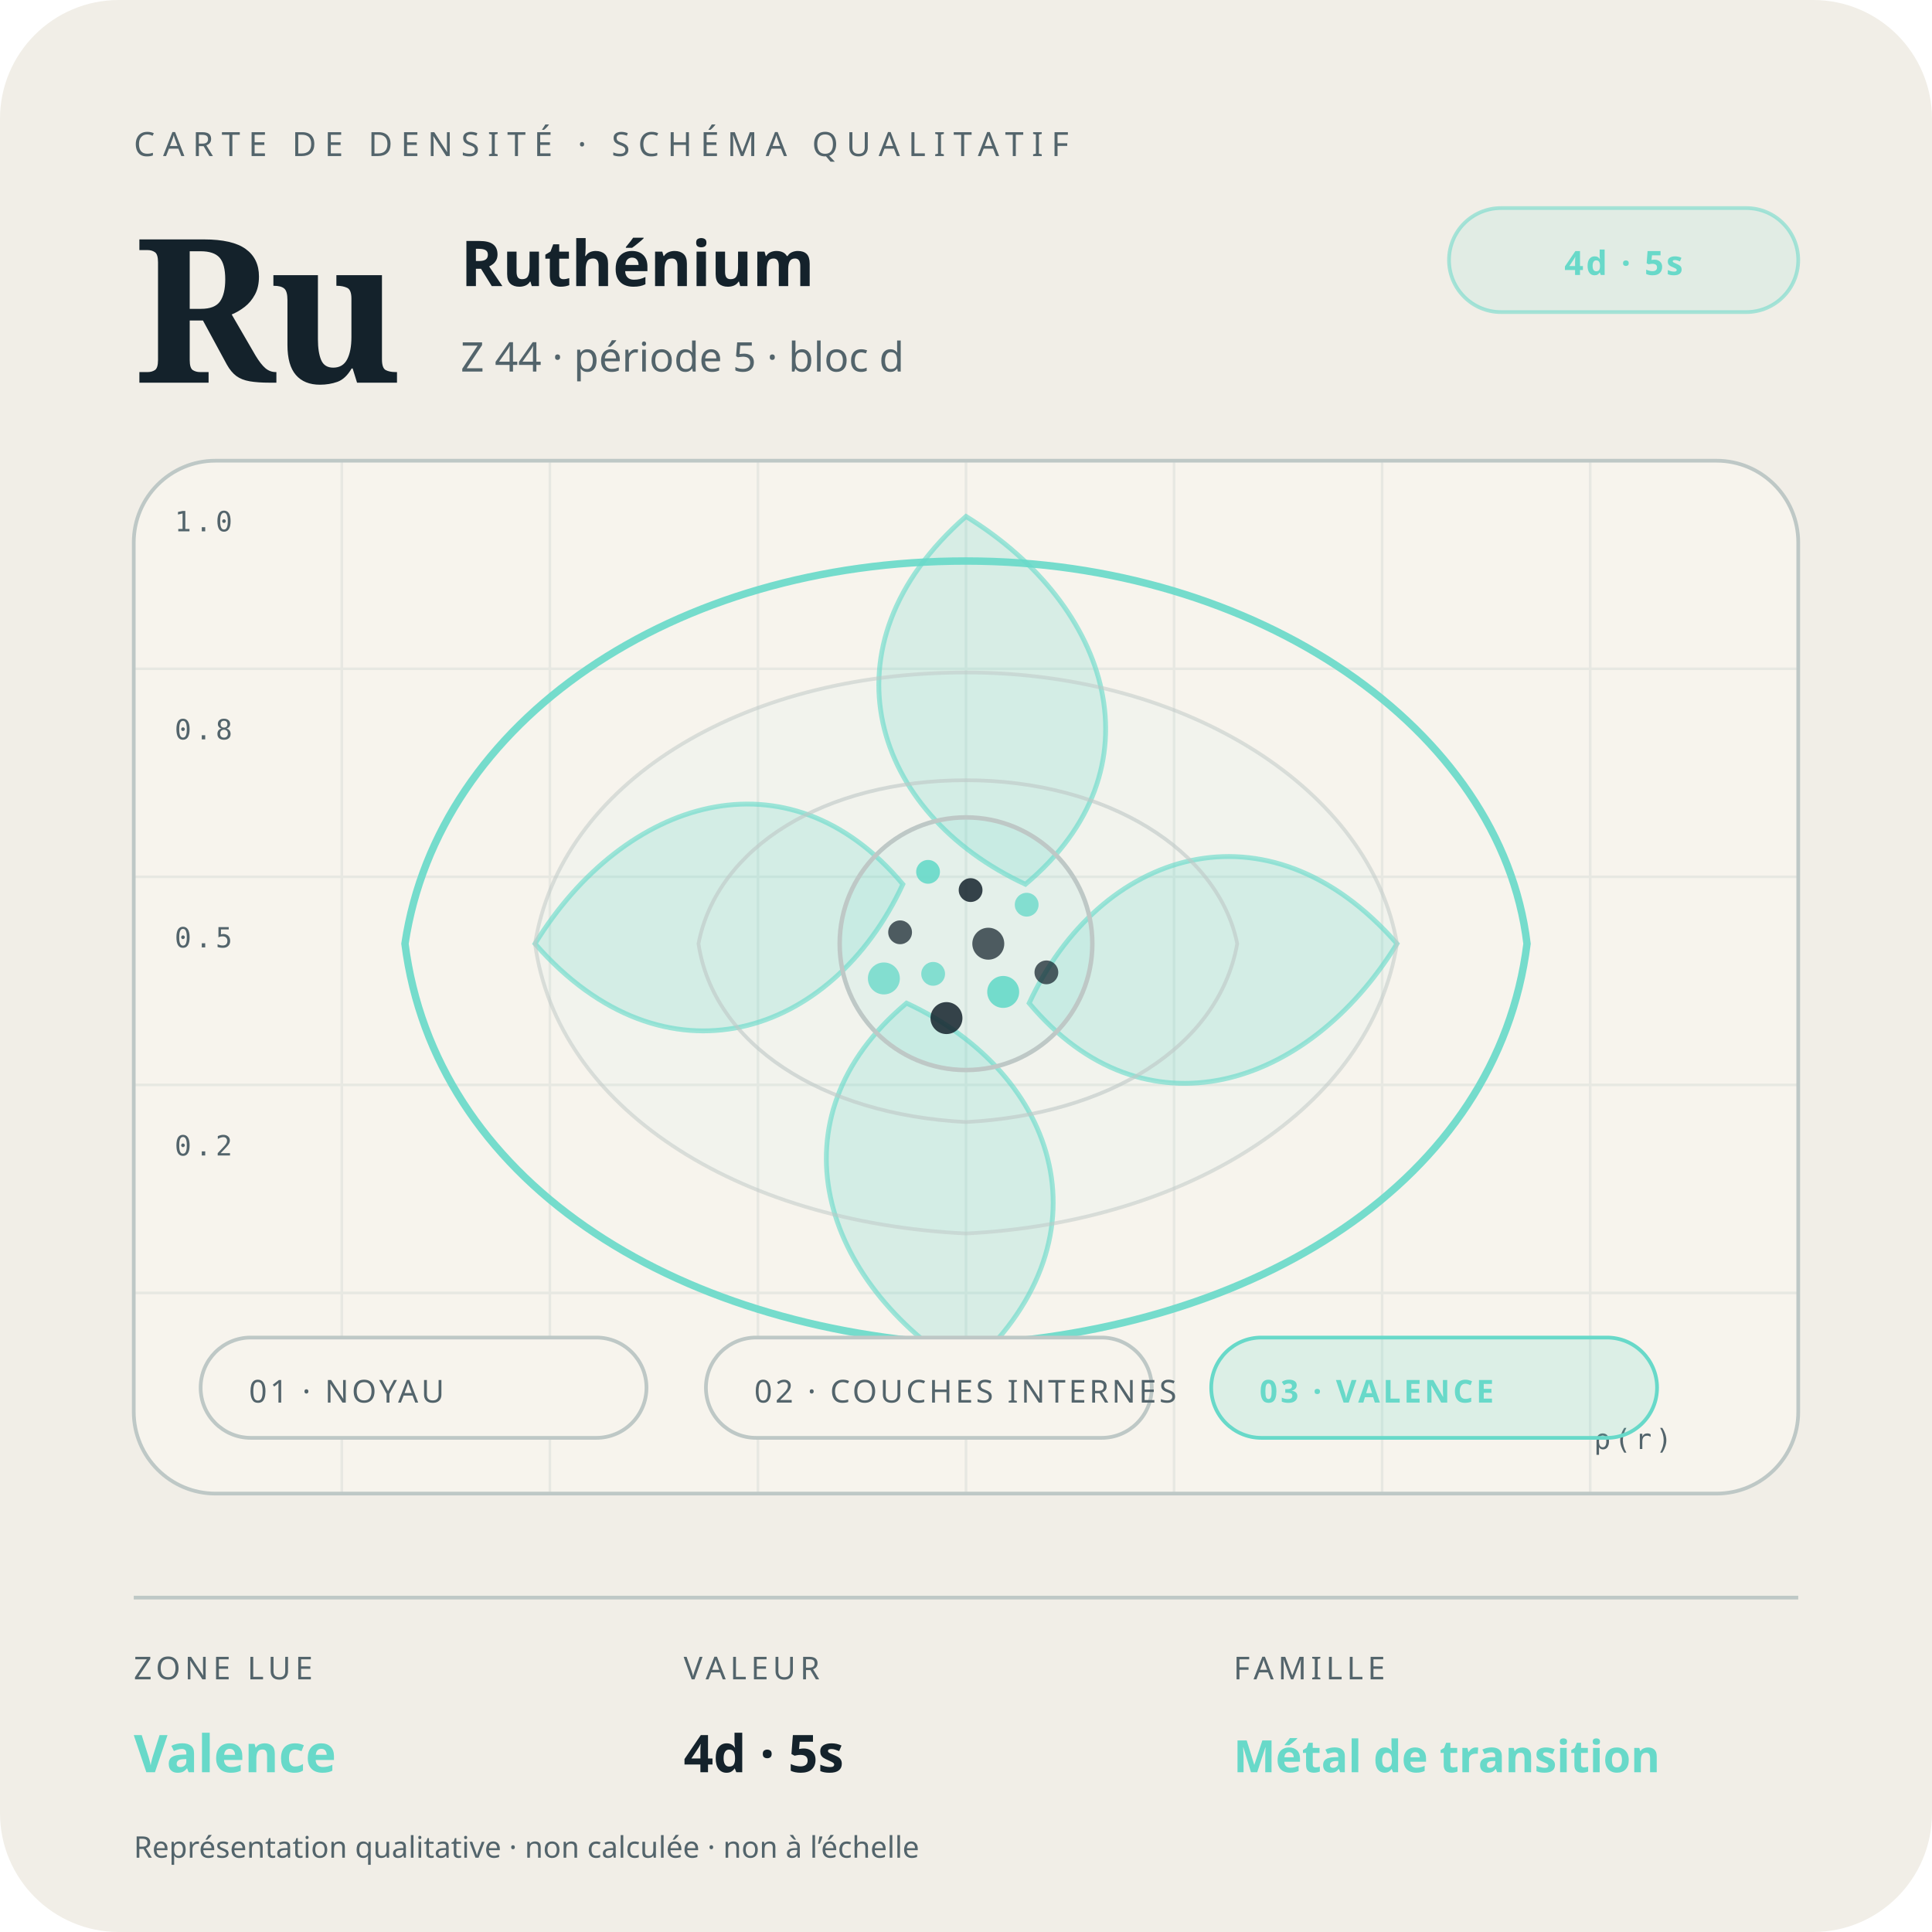
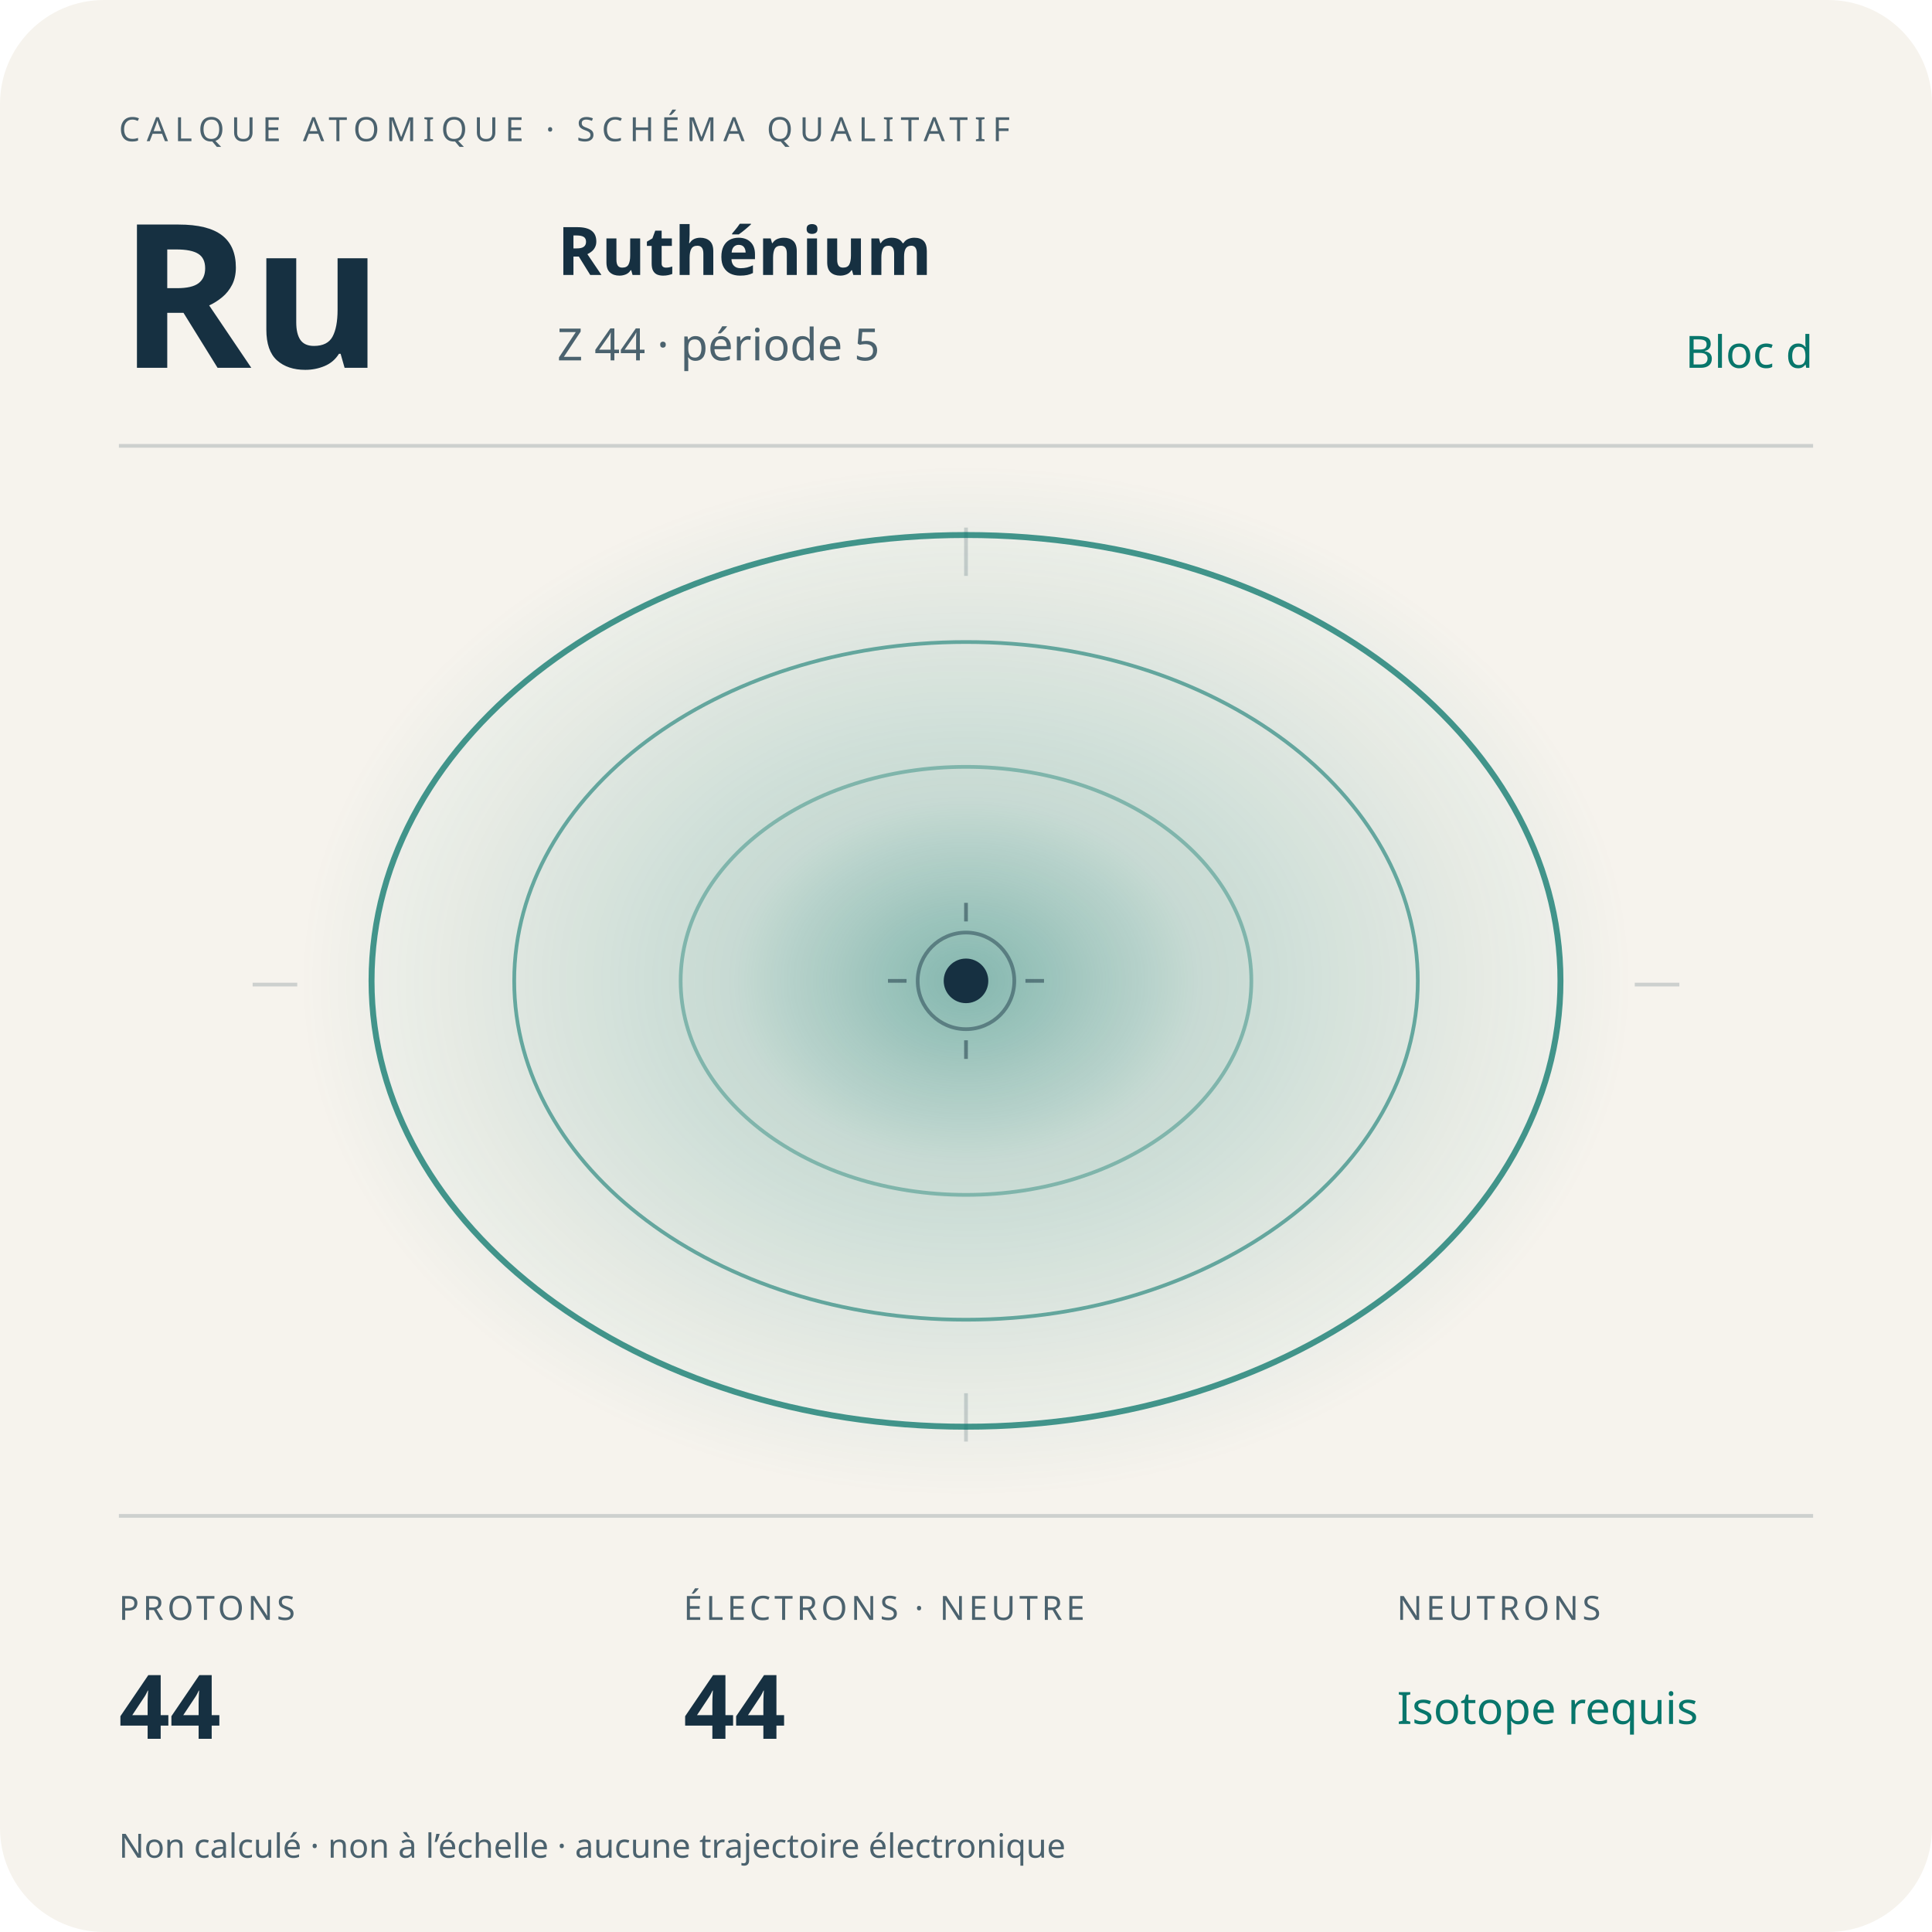
- <svg role="img" aria-label="Carte de densité atomique Ruthénium" data-active-density-zone="valence" viewBox="0 0 520 520" style="display:block;width:100%;height:100%;overflow:visible;font-family:ui-sans-serif,system-ui,sans-serif">
-   <rect width="520" height="520" rx="32" fill="#f1eee7" />
-   <g>
-     <text x="36" y="42" fill="#53646b" font-size="9" letter-spacing="2.2">CARTE DE DENSITÉ · SCHÉMA QUALITATIF</text>
-     <text x="36" y="103" fill="#14222b" font-family="&quot;Iowan Old Style&quot;,Baskerville,Georgia,serif" font-size="54" font-weight="720" letter-spacing="-2">Ru</text>
-     <text x="124" y="77" fill="#14222b" font-size="17" font-weight="650">Ruthénium</text>
-     <text x="124" y="100" fill="#53646b" font-size="11">Z 44 · période 5 · bloc d</text>
+ <svg role="img" aria-label="Calque atomique : Ruthénium" viewBox="0 0 520 520" style="display:block;width:100%;height:100%;font-family:ui-sans-serif,system-ui,sans-serif">
+   <rect width="520" height="520" rx="28" fill="#f6f3ed" />
+   <g fill="#163041">
+     <text x="32" y="38" fill="#4b626e" font-size="9" letter-spacing="1.8">CALQUE ATOMIQUE · SCHÉMA QUALITATIF</text>
+     <text x="32" y="99" font-size="54" font-weight="700">Ru</text>
+     <text x="150" y="74" font-size="18" font-weight="600">Ruthénium</text>
+     <text x="150" y="97" fill="#4b626e" font-size="12">Z 44 · période 5</text>
  </g>
-   <g>
-     <rect x="390" y="56" width="94" height="28" rx="14" fill="#68d9c9" fill-opacity=".12" stroke="#68d9c9" stroke-opacity=".55" />
-     <text x="437" y="74" fill="#68d9c9" text-anchor="middle" font-size="9" font-weight="650" letter-spacing=".7">4d · 5s</text>
+   <g stroke="#4b626e" stroke-opacity=".24" fill="none">
+     <path d="M32 120H488M32 408H488" />
+     <path d="M260 142V155M260 375V388M68 265H80M440 265H452" />
  </g>
-   <rect x="36" y="124" width="448" height="278" rx="22" fill="#f7f4ed" stroke="#bec8c6" />
-   <g stroke="#bec8c6" stroke-width=".7" opacity=".28">
-     <path d="M92 124V402M148 124V402M204 124V402M260 124V402M316 124V402M372 124V402M428 124V402" />
-     <path d="M36 180H484M36 236H484M36 292H484M36 348H484" />
-   </g>
-   <g>
-     <g fill="#68d9c9" data-science-density-regions="4">
-       <path d="M260 139C299 163 313 207 276 238C235 219 220 174 260 139Z" fill-opacity="0.22" stroke="#68d9c9" stroke-opacity="0.62" stroke-width="1.3" style="transform-box:fill-box;transform-origin:center;animation:science-density-pulse 12s cubic-bezier(.45,0,.25,1) infinite;animation-delay:0s;animation-play-state:paused" />
-       <path d="M376 254C352 293 308 307 277 270C296 229 341 214 376 254Z" fill-opacity="0.22" stroke="#68d9c9" stroke-opacity="0.62" stroke-width="1.3" style="transform-box:fill-box;transform-origin:center;animation:science-density-pulse 12s cubic-bezier(.45,0,.25,1) infinite;animation-delay:-3s;animation-play-state:paused" />
-       <path d="M260 369C221 345 207 301 244 270C285 289 300 334 260 369Z" fill-opacity="0.22" stroke="#68d9c9" stroke-opacity="0.62" stroke-width="1.3" style="transform-box:fill-box;transform-origin:center;animation:science-density-pulse 12s cubic-bezier(.45,0,.25,1) infinite;animation-delay:-6s;animation-play-state:paused" />
-       <path d="M144 254C168 215 212 201 243 238C224 279 179 294 144 254Z" fill-opacity="0.22" stroke="#68d9c9" stroke-opacity="0.62" stroke-width="1.3" style="transform-box:fill-box;transform-origin:center;animation:science-density-pulse 12s cubic-bezier(.45,0,.25,1) infinite;animation-delay:-9s;animation-play-state:paused" />
-     </g>
-     <path d="M260 151C338 151 404 196 411 254C403 318 338 358 260 362C180 358 117 317 109 254C118 194 181 151 260 151Z" fill="none" stroke="#68d9c9" stroke-opacity="0.9" stroke-width="2" />
-     <path d="M260 181C320 181 369 213 376 254C369 298 320 329 260 332C198 329 150 298 144 254C151 211 199 181 260 181Z" fill="#68d9c9" fill-opacity="0.035" stroke="#bec8c6" stroke-opacity="0.52" stroke-width="1" />
-     <path d="M260 210C298 210 328 229 333 254C328 282 298 300 260 302C221 300 192 281 188 254C193 228 222 210 260 210Z" fill="none" stroke="#bec8c6" stroke-opacity=".62" />
-     <circle cx="260" cy="254" r="34" fill="#68d9c9" fill-opacity="0.1" stroke="#bec8c6" stroke-width="1.2" />
-     <circle cx="266" cy="254" r="4.3" fill="#14222b" fill-opacity="0.72" />
-     <circle cx="251.159" cy="262.114" r="3.2" fill="#68d9c9" fill-opacity="0.78" />
-     <circle cx="261.239" cy="239.568" r="3.2" fill="#14222b" fill-opacity="0.84" />
-     <circle cx="270.011" cy="266.98" r="4.3" fill="#68d9c9" fill-opacity="0.9" />
-     <circle cx="242.263" cy="250.933" r="3.2" fill="#14222b" fill-opacity="0.72" />
-     <circle cx="276.332" cy="243.5" r="3.2" fill="#68d9c9" fill-opacity="0.78" />
-     <circle cx="254.743" cy="274.018" r="4.3" fill="#14222b" fill-opacity="0.84" />
-     <circle cx="249.787" cy="234.656" r="3.2" fill="#68d9c9" fill-opacity="0.9" />
-     <circle cx="281.637" cy="261.713" r="3.2" fill="#14222b" fill-opacity="0.72" />
-     <circle cx="237.896" cy="263.349" r="4.3" fill="#68d9c9" fill-opacity="0.78" />
-   </g>
-   <g fill="#53646b" font-family="ui-monospace,monospace" font-size="7.5" letter-spacing="1">
-     <text x="47" y="143">1.0</text>
-     <text x="47" y="199">0.8</text>
-     <text x="47" y="255">0.5</text>
-     <text x="47" y="311">0.2</text>
-     <text x="429" y="390">ρ(r)</text>
-   </g>
-   <g>
-     <g transform="translate(54 360)" aria-label="Noyau" data-density-zone="nucleus" style="cursor:default;outline:none">
-       <rect width="120" height="27" rx="13.5" fill="#f7f4ed" fill-opacity="1" stroke="#bec8c6" />
-       <text x="13" y="17.5" fill="#53646b" font-size="8.5" font-weight="500" letter-spacing=".8">01 · NOYAU</text>
-     </g>
-     <g transform="translate(190 360)" aria-label="Couches internes" data-density-zone="inner" style="cursor:default;outline:none">
-       <rect width="120" height="27" rx="13.5" fill="#f7f4ed" fill-opacity="1" stroke="#bec8c6" />
-       <text x="13" y="17.5" fill="#53646b" font-size="8.5" font-weight="500" letter-spacing=".8">02 · COUCHES INTERNES</text>
-     </g>
-     <g transform="translate(326 360)" aria-label="Valence" data-density-zone="valence" style="cursor:default;outline:none">
-       <rect width="120" height="27" rx="13.5" fill="#68d9c9" fill-opacity="0.18" stroke="#68d9c9" />
-       <text x="13" y="17.5" fill="#68d9c9" font-size="8.5" font-weight="650" letter-spacing=".8">03 · VALENCE</text>
+   <g transform="translate(260 264)">
+     <g data-science-layer="atomic-density" data-scientific-status="qualitative-not-computed" opacity="1">
+       <defs>
+         <radialGradient id="density-Rd">
+           <stop stop-color="#08766b" stop-opacity=".48" />
+           <stop offset=".35" stop-color="#08766b" stop-opacity=".2" />
+           <stop offset="1" stop-color="#08766b" stop-opacity="0" />
+         </radialGradient>
+       </defs>
+       <g data-atomic-sublayer="density">
+         <ellipse rx="180" ry="138" fill="url(#density-Rd)" />
+         <ellipse rx="160" ry="120" fill="none" stroke="#08766b" stroke-width="1.6" stroke-opacity="0.75" />
+         <ellipse rx="121.6" ry="91.2" fill="none" stroke="#08766b" stroke-width="1" stroke-opacity="0.57" />
+         <ellipse rx="76.8" ry="57.6" fill="none" stroke="#08766b" stroke-width="1" stroke-opacity="0.39" />
+       </g>
+       <g data-atomic-sublayer="nucleus">
+         <circle r="6" fill="#163041" />
+         <circle r="13" fill="none" stroke="#163041" stroke-opacity=".45" />
+         <path d="M-21 0H-16M16 0H21M0-21V-16M0 16V21" stroke="#163041" stroke-opacity=".5" />
+       </g>
    </g>
  </g>
-   <g transform="translate(36 430)">
-     <path d="M0 0H448" stroke="#bec8c6" />
-     <text y="22" fill="#53646b" font-size="8.5" letter-spacing="1.15">ZONE LUE</text>
-     <text y="47" fill="#68d9c9" font-size="14" font-weight="650">Valence</text>
-     <text x="148" y="22" fill="#53646b" font-size="8.5" letter-spacing="1.15">VALEUR</text>
-     <text x="148" y="47" fill="#14222b" font-size="14" font-weight="650">4d · 5s</text>
-     <text x="296" y="22" fill="#53646b" font-size="8.5" letter-spacing="1.15">FAMILLE</text>
-     <text x="296" y="47" fill="#68d9c9" font-size="12" font-weight="600">Métal de transition</text>
-     <text y="70" fill="#53646b" font-size="8">Représentation qualitative · non calculée · non à l’échelle</text>
+   <text x="488" y="99" fill="#08766b" font-size="12" text-anchor="end">Bloc d</text>
+   <g fill="#163041">
+     <text x="32" y="436" fill="#4b626e" font-size="9" letter-spacing="1">PROTONS</text>
+     <text x="32" y="468" font-size="24" font-weight="600">44</text>
+     <text x="184" y="436" fill="#4b626e" font-size="9" letter-spacing="1">ÉLECTRONS · NEUTRE</text>
+     <text x="184" y="468" font-size="24" font-weight="600">44</text>
+     <text x="376" y="436" fill="#4b626e" font-size="9" letter-spacing="1">NEUTRONS</text>
+     <text x="376" y="464" fill="#08766b" font-size="12">Isotope requis</text>
  </g>
-   <style>@keyframes science-density-pulse{0%,100%{opacity:.46;transform:scale(.9)}24%{opacity:.7;transform:scale(.98)}48%{opacity:1;transform:scale(1.045)}72%{opacity:.62;transform:scale(.96)}}@media(prefers-reduced-motion:reduce){svg *{animation:none!important}}</style>
+   <text x="32" y="500" fill="#4b626e" font-size="9">Non calculé · non à l’échelle · aucune trajectoire électronique</text>
</svg>
